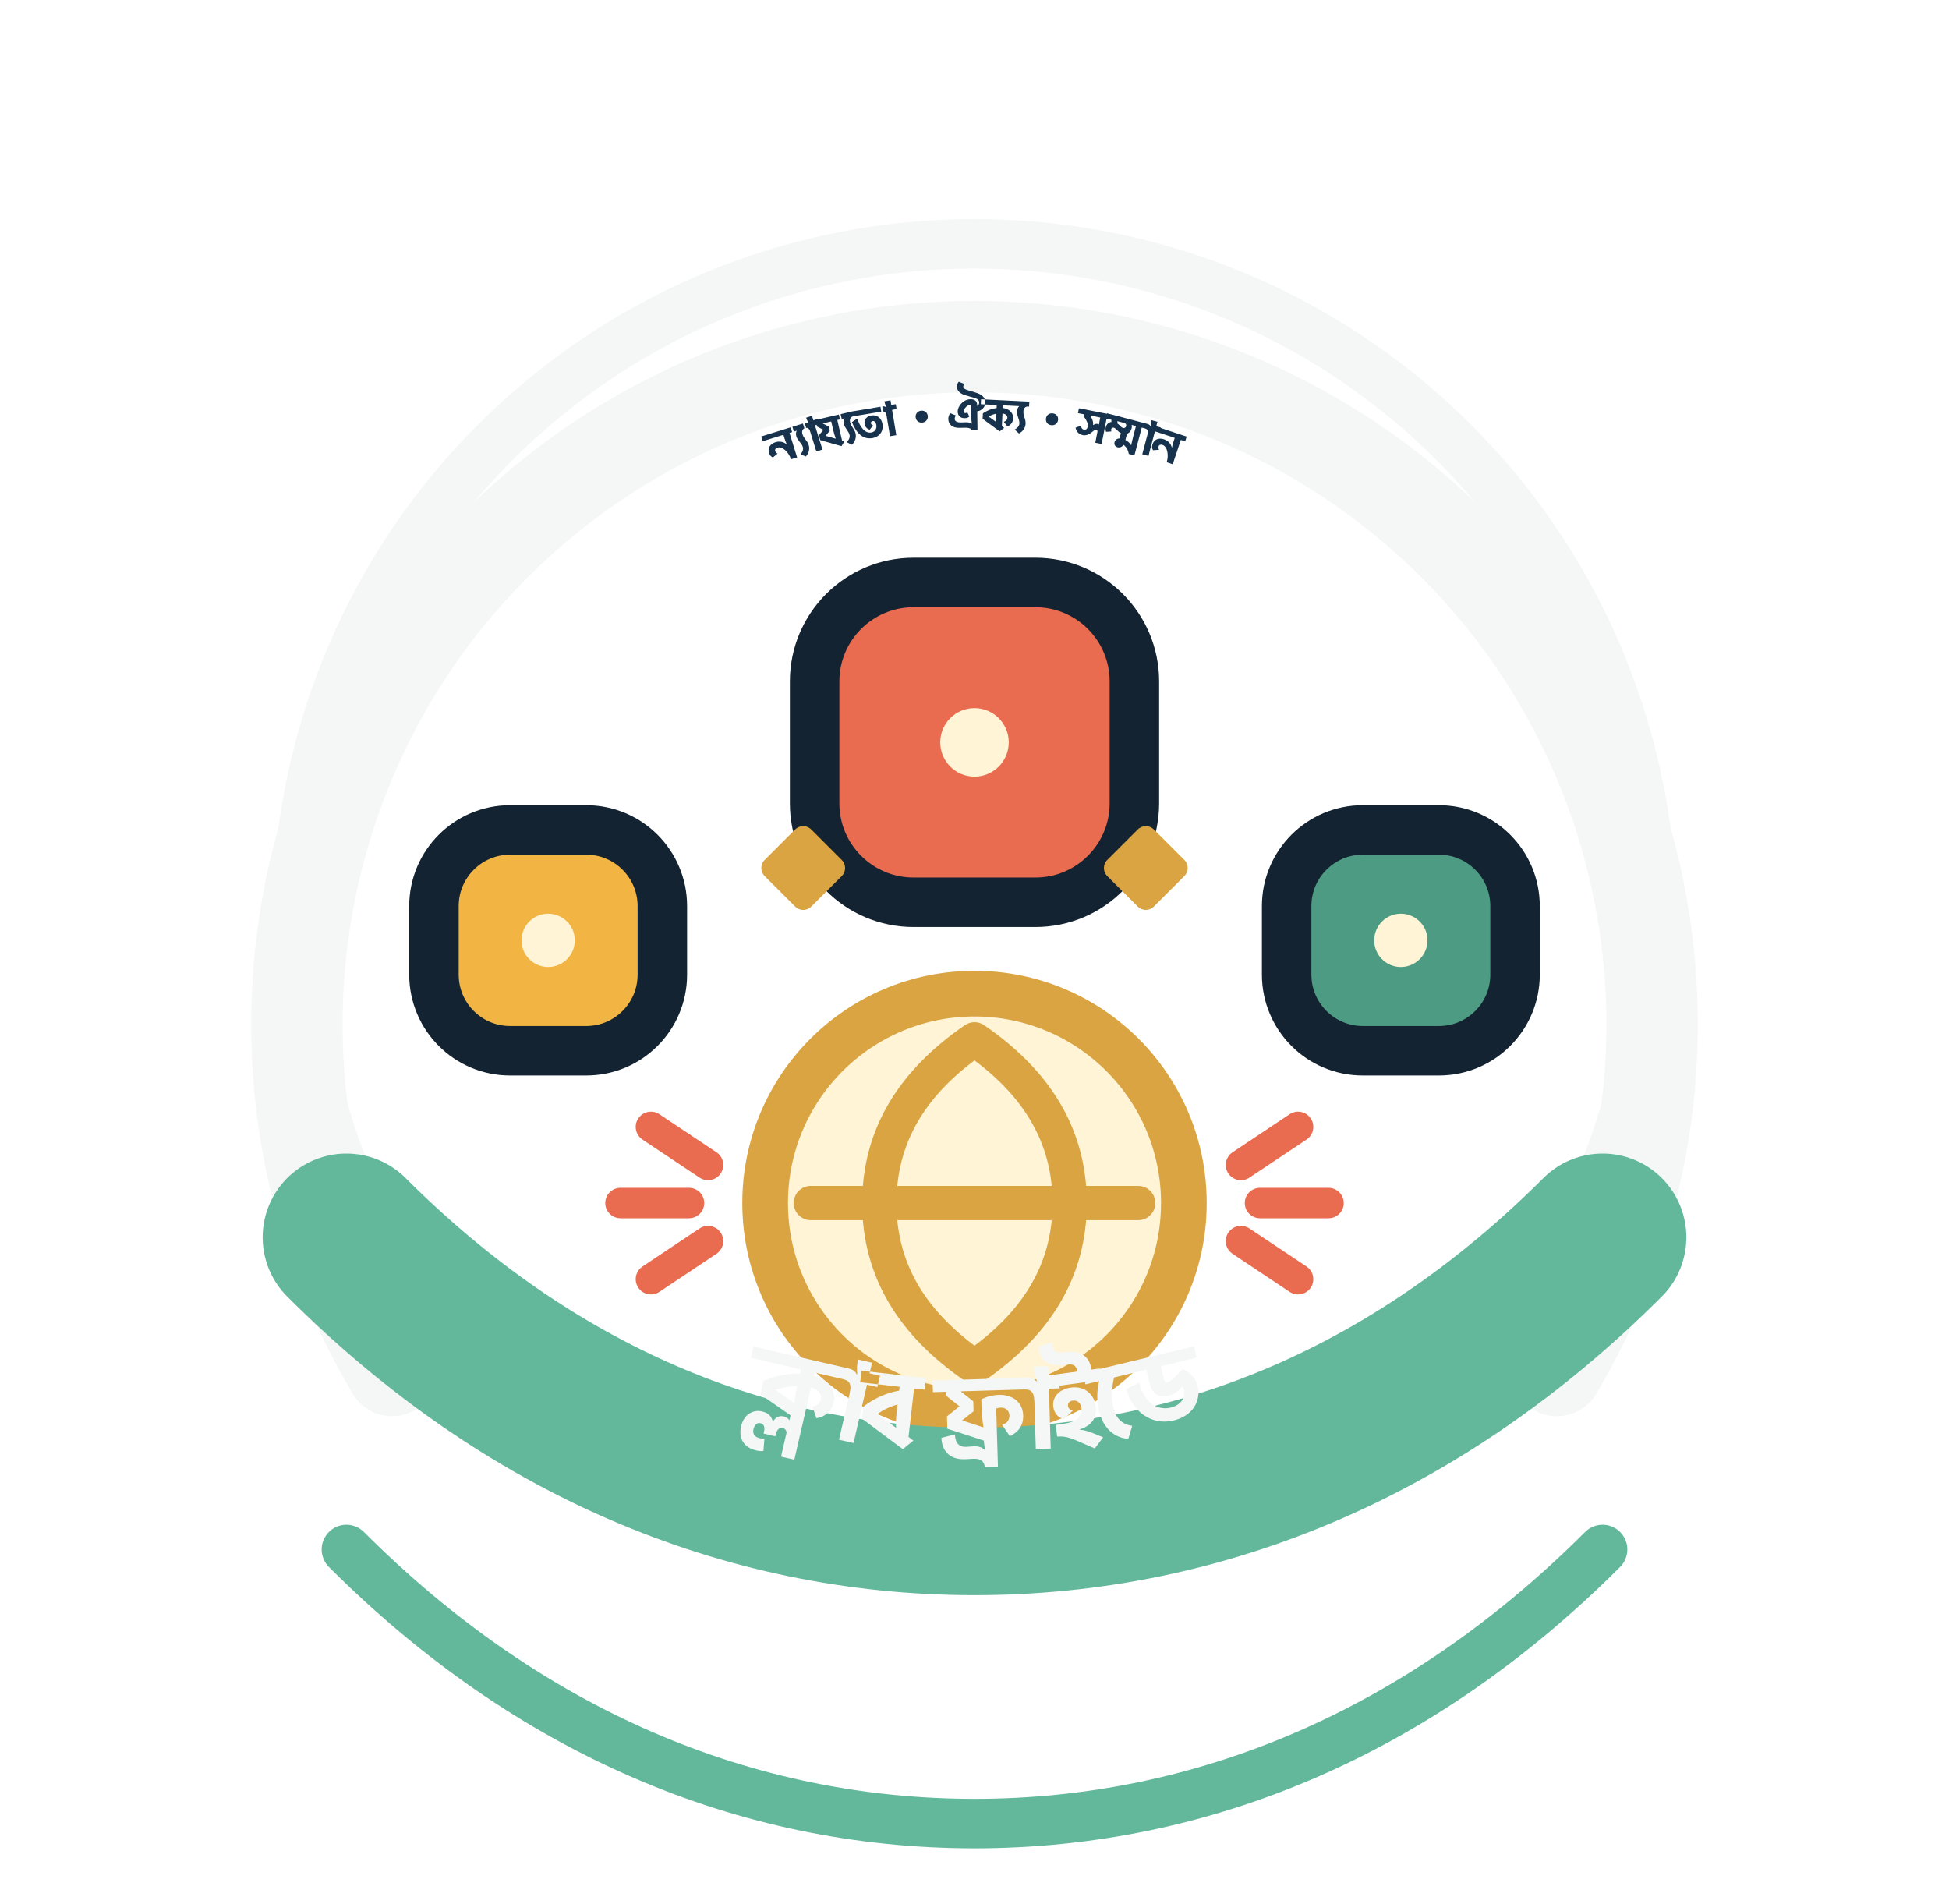
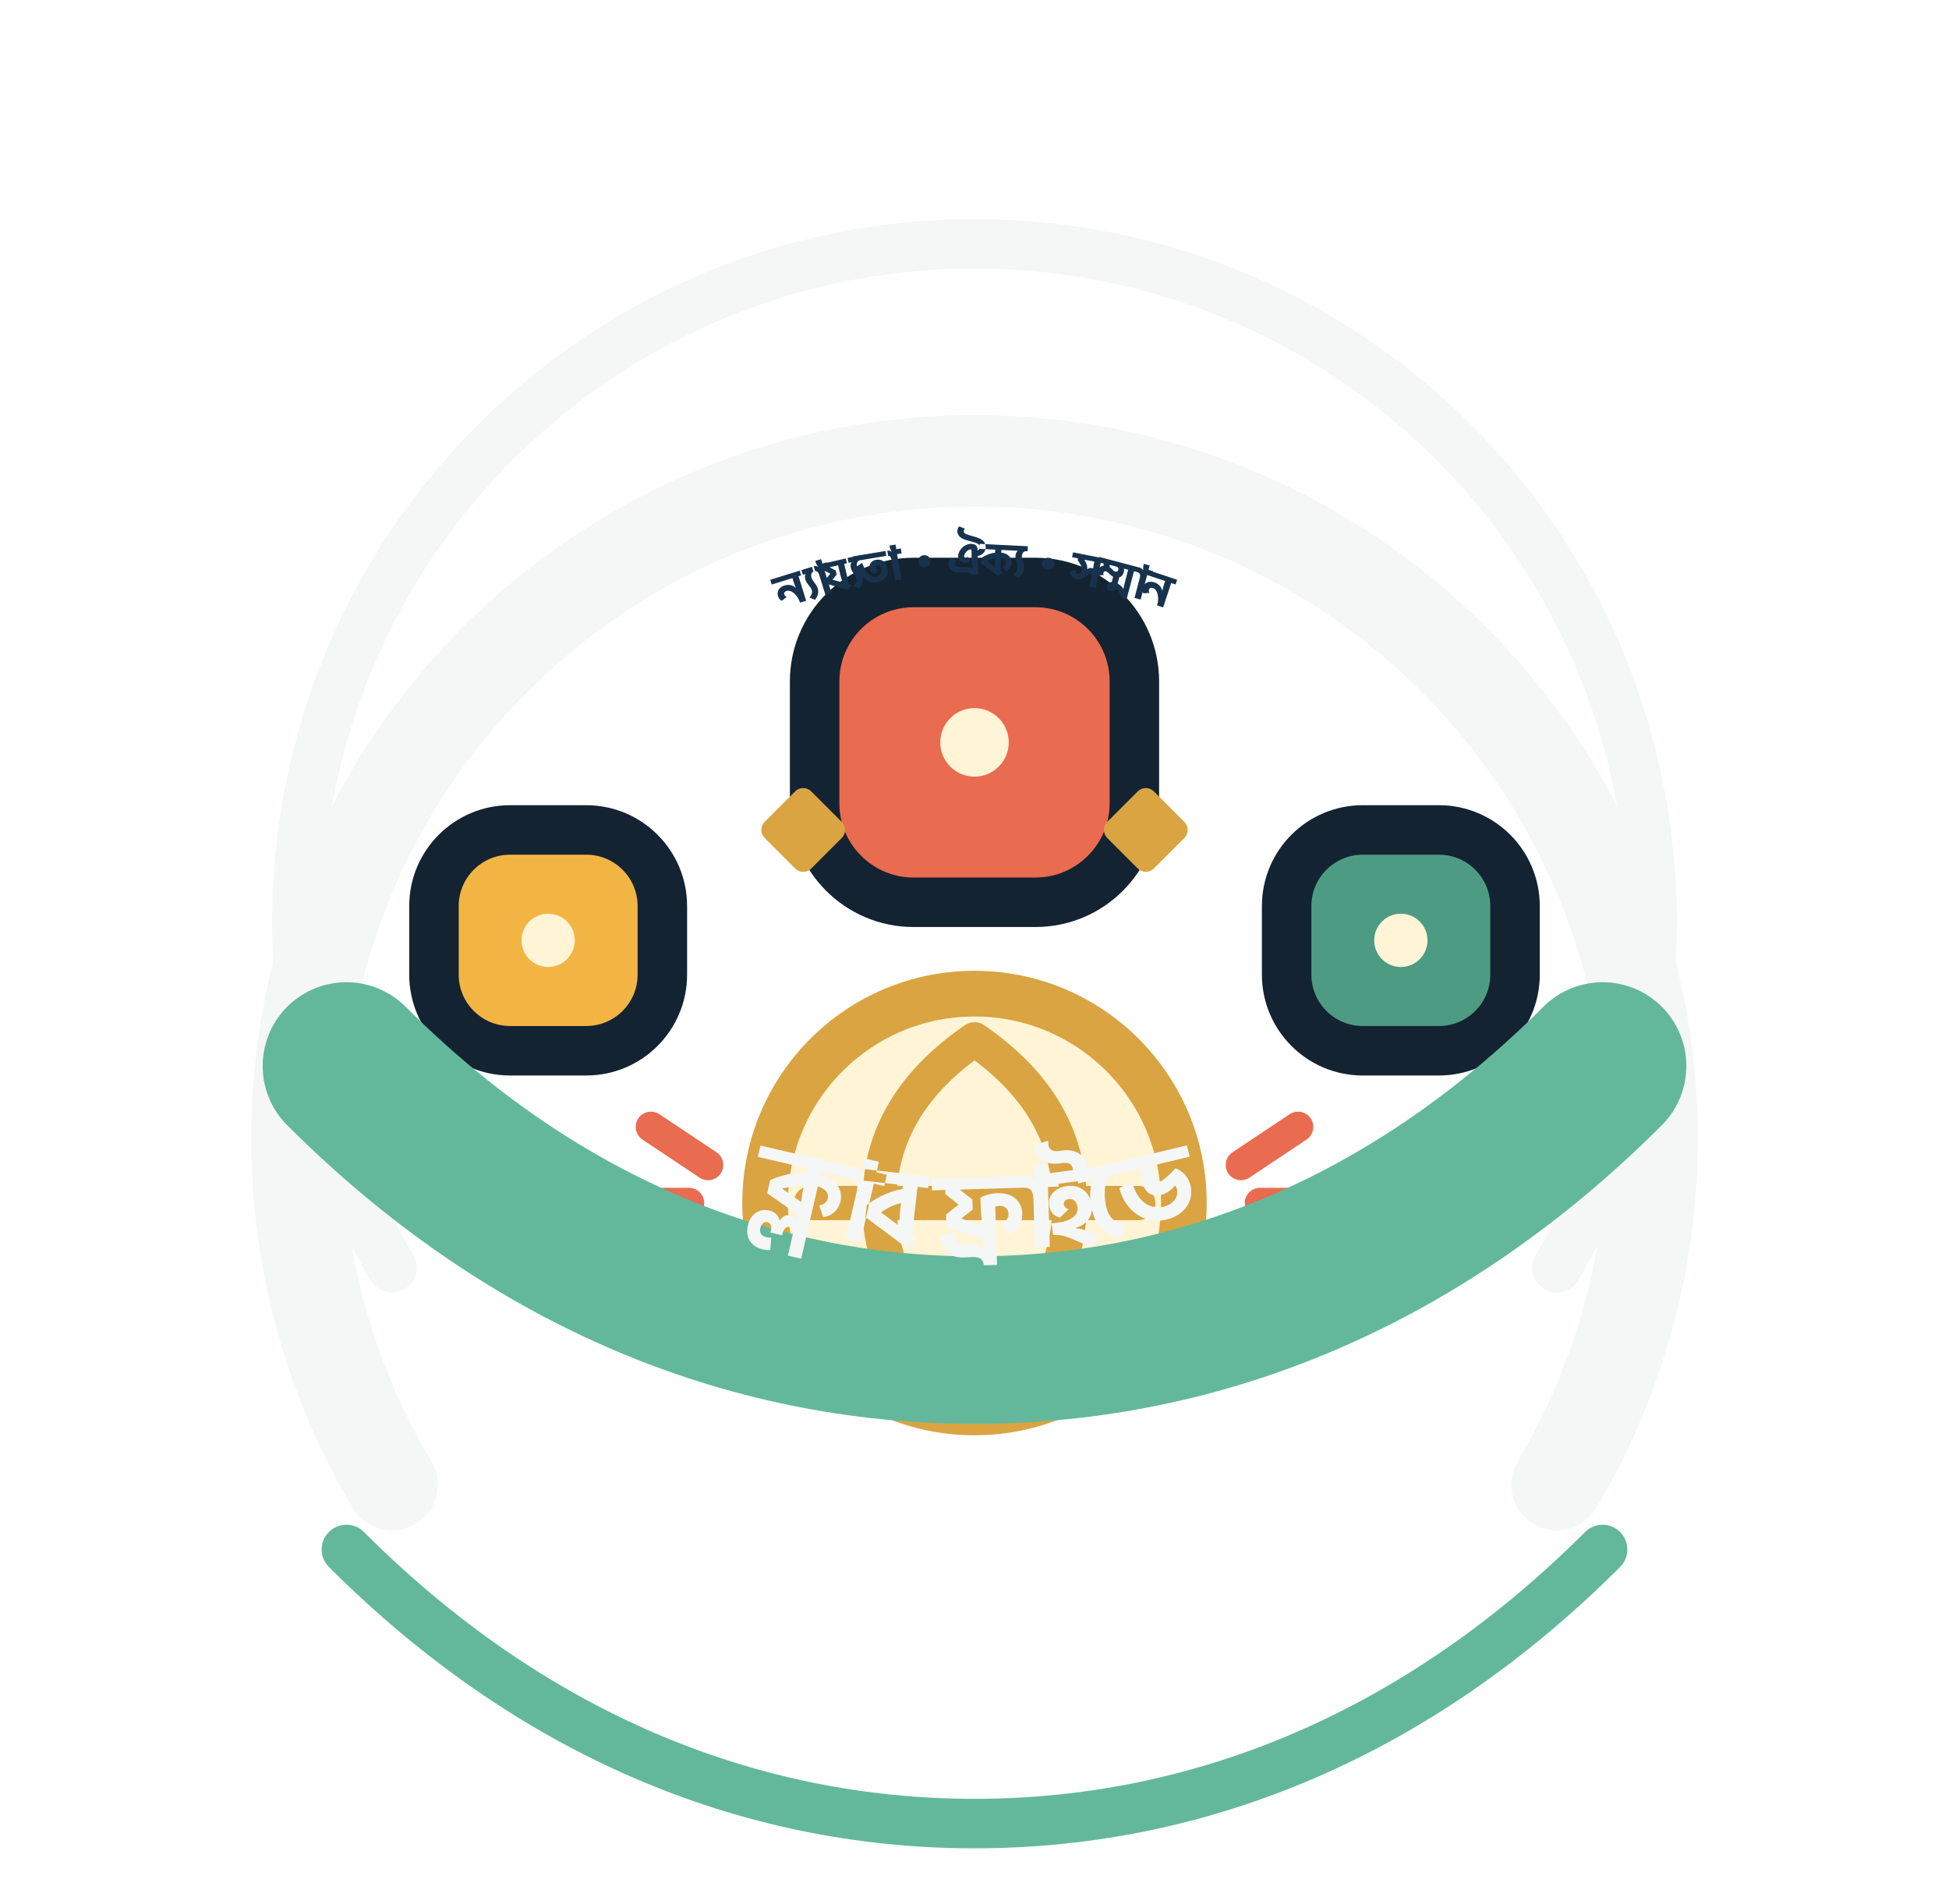
<svg xmlns="http://www.w3.org/2000/svg" viewBox="0 0 512 500" role="img" aria-labelledby="title desc" version="1.1" id="svg15">
  <g stroke="#F4F7F5" stroke-width="13" stroke-linecap="round" stroke-linejoin="round" id="g8">
    <path fill="none" stroke="#F4F7F5" d="M103 333a178 178 0 1 1 306 0" id="path1" />
    <g id="younger-member" aria-label="younger-member">
      <rect x="114" y="218" width="60" height="58" rx="20" fill="#F2B544" stroke="#142331" id="rect1" />
      <circle cx="144" cy="247" r="7" fill="#FFF4D6" stroke="none" id="circle1" />
    </g>
    <g id="adult-member" aria-label="adult-member">
      <rect x="214" y="153" width="84" height="84" rx="26" fill="#E96B50" stroke="#142331" id="rect2" />
      <circle cx="256" cy="195" r="9" fill="#FFF4D6" stroke="none" id="circle2" />
    </g>
    <g id="older-member" aria-label="older-member">
      <rect x="338" y="218" width="60" height="58" rx="20" fill="#4E9B83" stroke="#142331" id="rect3" />
      <circle cx="368" cy="247" r="7" fill="#FFF4D6" stroke="none" id="circle3" />
    </g>
    <circle cx="256" cy="316" r="55" fill="#FFF4D6" stroke="#D9A441" stroke-width="12" id="circle4" />
    <path fill="none" stroke="#D9A441" stroke-width="9" d="M256 273c-16 11-25 25-25 43s9 32 25 43m0-86c16 11 25 25 25 43s-9 32-25 43m-43-43h86" id="path4" />
    <path fill="none" stroke="#E96B50" stroke-width="8" d="M181 316h-18M186 306l-15-10M186 326l-15 10M331 316h18M326 306l15-10M326 326l15 10" id="path5" />
    <path fill="none" stroke="#63B89B" d="M91 407c48 48 105 72 165 72s117-24 165-72" id="path6" />
-     <path fill="#D9A441" stroke="#D9A441" stroke-width="6" d="m211 220 8 8-8 8-8-8z" id="path7" />
-     <path fill="#D9A441" stroke="#D9A441" stroke-width="6" d="m301 220 8 8-8 8-8-8z" id="path8" />
+     <path fill="#D9A441" stroke="#D9A441" stroke-width="6" d="m211 210 8 8-8 8-8-8z" id="path7" />
+     <path fill="#D9A441" stroke="#D9A441" stroke-width="6" d="m301 210 8 8-8 8-8-8z" id="path8" />
  </g>
  <defs id="defs8">
-     <path id="motto-arc" d="M103 360a178 178 0 1 1 306 0" />
-     <path id="name-arc" d="M91 325c48 48 105 72 165 72s117-24 165-72" />
+     <path id="motto-arc" d="M103 390a178 178 0 1 1 306 0" />
+     <path id="name-arc" d="M91 280c48 48 105 72 165 72s117-24 165-72" />
  </defs>
-   <path d="M103 360a178 178 0 1 1 306 0" fill="none" stroke="#F4F7F5" stroke-width="24" stroke-linecap="round" id="path9" />
-   <path d="M91 325c48 48 105 72 165 72s117-24 165-72" fill="none" stroke="#63B89B" stroke-width="44" stroke-linecap="round" id="path10" />
+   <path d="M103 390a178 178 0 1 1 306 0" fill="none" stroke="#F4F7F5" stroke-width="24" stroke-linecap="round" id="path9" />
+   <path d="M91 280c48 48 105 72 165 72s117-24 165-72" fill="none" stroke="#63B89B" stroke-width="44" stroke-linecap="round" id="path10" />
  <g font-family="Kohinoor Bangla, Bangla Sangam MN, sans-serif" text-anchor="middle" id="g15">
    <g id="text14" style="font-weight:700;font-size:12px;letter-spacing:0" aria-label="ন্যায্যতা•ঐক্য•সম্মান">
-       <path style="fill:#17324d" d="m 204.284,119.129 c -0.279,-0.089 -0.529,-0.288 -0.632,-0.621 -0.142,-0.458 0.123,-0.779 0.604,-0.929 1.375,-0.427 3.012,1.365 3.52,3.004 l 0.021,0.069 1.605,-0.498 -1.998,-6.441 1.146,-0.356 -0.388,-1.249 -8.195,2.542 0.388,1.249 5.444,-1.689 0.277,0.894 c 0.188,0.607 0.416,1.178 0.605,1.584 l -0.042,0.026 c -0.824,-0.712 -1.872,-0.889 -2.926,-0.562 -1.352,0.42 -2.103,1.482 -1.68,2.846 0.188,0.607 0.568,0.98 1.004,1.171 z m 4.988,-5.995 -1.18,0.366 -0.388,-1.249 3.679,-1.141 0.388,1.249 -0.332,0.103 c -0.562,0.174 -0.889,0.778 -0.633,1.604 0.348,1.123 1.275,1.64 1.652,2.855 0.306,0.986 0.027,2.153 -0.757,2.986 l -1.411,-0.58 c 0.654,-0.768 0.773,-1.396 0.606,-1.934 -0.345,-1.112 -1.318,-1.576 -1.688,-2.768 -0.206,-0.665 -0.079,-1.144 0.08,-1.444 z m 2.54,-3.314 c 0.167,0.539 0.435,0.996 0.727,1.37 l -0.08,0.025 c -0.191,-0.129 -0.537,-0.273 -1.064,-0.11 l -0.47,0.146 0.388,1.249 0.046,-0.014 c 0.722,-0.224 1.168,-0.124 1.516,1 l 1.582,5.1 1.605,-0.498 -1.998,-6.441 1.146,-0.356 -0.388,-1.249 -1.146,0.356 -0.363,-1.169 -1.536,0.476 z m 4.357,1.39 2.185,-0.509 0.526,2.256 c 0.15,0.643 0.453,1.681 0.671,2.246 l -0.047,0.011 -2.625,-0.744 1.107,-1.33 -0.256,-1.099 -1.551,-0.785 z m 4.893,5.981 0.769,-1.3 -0.623,-0.188 -1.253,-5.376 1.169,-0.272 -0.297,-1.274 -7.409,1.727 0.297,1.274 0.818,-0.191 0.106,0.456 1.678,0.854 -1.155,1.39 0.302,1.297 z m 0.798,-7.308 -1.204,0.281 -0.297,-1.274 3.751,-0.874 0.297,1.274 -0.339,0.079 c -0.573,0.133 -0.943,0.713 -0.747,1.554 0.267,1.145 1.154,1.727 1.443,2.966 0.234,1.005 -0.128,2.149 -0.97,2.924 l -1.366,-0.68 c 0.707,-0.719 0.871,-1.337 0.743,-1.886 -0.264,-1.134 -1.202,-1.667 -1.485,-2.882 -0.158,-0.678 0.004,-1.147 0.183,-1.435 z m 6.635,2.977 c -0.681,-0.142 -1.239,-0.718 -1.373,-1.523 -0.181,-1.089 0.555,-2.002 1.738,-2.2 1.61,-0.268 2.716,0.752 2.965,2.243 0.315,1.894 -0.776,3.377 -2.693,3.697 -2.509,0.418 -4.239,-1.423 -5.336,-4.208 l 1.393,-0.913 c 0.793,2.277 2.04,3.918 3.685,3.644 1.053,-0.175 1.492,-1.051 1.336,-1.986 -0.11,-0.663 -0.464,-1.103 -0.972,-1.018 -0.296,0.049 -0.511,0.292 -0.46,0.6 0.043,0.26 0.262,0.479 0.574,0.525 z m 3.277,-6.105 0.215,1.29 -9.008,1.5 -0.215,-1.29 z m 0.6,-1.219 c 0.093,0.556 0.296,1.046 0.534,1.456 l -0.083,0.014 c -0.172,-0.154 -0.495,-0.343 -1.04,-0.253 l -0.485,0.081 0.215,1.29 0.047,-0.008 c 0.746,-0.124 1.174,0.036 1.367,1.196 l 0.877,5.267 1.657,-0.276 -1.108,-6.652 1.184,-0.197 -0.215,-1.29 -1.184,0.197 -0.201,-1.207 -1.586,0.264 z" id="path15" />
-       <path style="fill:#17324d" d="m 240.536,109.573 c 0.076,0.873 0.734,1.514 1.738,1.427 0.921,-0.08 1.53,-0.832 1.454,-1.704 -0.076,-0.873 -0.734,-1.514 -1.738,-1.427 -0.921,0.08 -1.53,0.832 -1.454,1.704 z" id="path16" />
-       <path style="fill:#17324d" d="m 255.232,113.029 1.56,-0.022 -0.069,-4.968 c 1.341,-0.199 2.131,-1.254 2.116,-2.346 -0.017,-1.236 -0.797,-2.077 -2.581,-2.604 l -1.892,-0.562 c -0.747,-0.218 -1.303,-0.462 -1.31,-0.978 -0.004,-0.264 0.078,-0.457 0.314,-0.688 l -1.508,-0.591 c -0.283,0.328 -0.494,0.751 -0.486,1.291 0.017,1.224 1.095,1.929 2.228,2.261 l 2.35,0.687 c 0.843,0.24 1.268,0.582 1.277,1.206 0.007,0.468 -0.217,0.759 -0.527,0.907 l -0.003,-0.216 c -0.013,-0.96 -0.514,-1.565 -1.75,-1.548 -1.944,0.027 -3.382,1.871 -3.363,3.239 0.015,1.056 0.661,1.767 1.849,1.75 0.444,-0.006 0.91,-0.145 1.206,-0.413 l -0.544,-1.169 c -0.083,0.097 -0.273,0.232 -0.513,0.235 -0.264,0.004 -0.41,-0.114 -0.414,-0.462 -0.01,-0.684 0.984,-1.718 1.68,-1.728 0.144,-0.002 0.253,0.069 0.256,0.308 l 0.028,2.04 c 0.026,1.86 0.116,2.291 0.193,2.626 l -0.048,6.7e-4 c -0.436,-0.318 -1.013,-0.37 -1.637,-0.361 -0.372,0.005 -0.768,0.035 -1.152,0.04 -1.284,0.018 -1.686,-0.421 -1.693,-0.949 -0.005,-0.384 0.159,-0.674 0.36,-0.869 l -1.533,-0.615 c -0.141,0.182 -0.518,0.751 -0.507,1.519 0.021,1.476 1.101,2.361 2.913,2.336 0.36,-0.005 1.056,-0.027 1.464,-0.032 1.368,-0.019 1.649,0.349 1.738,0.672 z m 8.46,-2.233 c 0.512,-0.143 0.915,-0.52 0.94,-1.035 0.028,-0.563 -0.417,-1.054 -1.277,-1.144 l -0.164,3.332 0.615,0.451 -1.198,0.914 -4.475,-3.308 0.071,-1.438 c 0.982,-0.661 2.187,-1.226 3.6,-1.385 l 0.04,-0.803 -4.183,-0.206 0.064,-1.306 9.313,0.458 -0.064,1.306 -3.512,-0.173 -0.035,0.707 c 1.912,0.214 2.798,1.483 2.737,2.73 -0.048,0.971 -0.615,1.748 -1.498,2.125 z m -3.957,-1.372 1.937,1.405 0.048,0.002 c -0.042,-0.603 -0.024,-1.467 0.007,-2.102 l 0.004,-0.072 c -0.776,0.142 -1.426,0.422 -1.996,0.767 z m 7.993,-2.754 -1.235,-0.061 0.064,-1.306 3.847,0.189 -0.064,1.306 -0.348,-0.017 c -0.587,-0.029 -1.102,0.426 -1.145,1.289 -0.058,1.175 0.636,1.978 0.573,3.248 -0.051,1.031 -0.713,2.031 -1.735,2.546 l -1.127,-1.029 c 0.878,-0.497 1.205,-1.046 1.233,-1.609 0.057,-1.163 -0.698,-1.933 -0.636,-3.179 0.034,-0.695 0.319,-1.102 0.57,-1.33 z" id="path17" />
-       <path style="fill:#17324d" d="m 274.775,109.929 c -0.111,0.869 0.395,1.636 1.395,1.764 0.916,0.117 1.672,-0.487 1.783,-1.356 0.111,-0.869 -0.395,-1.636 -1.395,-1.764 -0.916,-0.117 -1.672,0.487 -1.783,1.356 z" id="path18" />
-       <path style="fill:#17324d" d="m 284.487,114.3 c 0.671,0.133 1.424,-0.086 2.084,-0.579 0.573,-0.425 0.972,-0.897 1.408,-0.811 0.247,0.049 0.368,0.244 0.317,0.503 l -0.567,2.873 1.66,0.328 1.306,-6.616 1.165,0.23 0.253,-1.283 -8.676,-1.713 -0.253,1.283 1.566,0.309 -0.091,0.459 0.357,0.547 c 0.461,0.703 0.877,1.445 0.705,2.316 -0.095,0.483 -0.443,0.818 -0.961,0.715 -0.565,-0.112 -0.719,-0.57 -0.824,-1.031 l -1.385,0.509 c 0.134,0.809 0.677,1.712 1.937,1.96 z m 4.22,-2.787 c -0.13,-0.087 -0.243,-0.134 -0.443,-0.173 -0.412,-0.081 -0.826,0.155 -1.117,0.33 0.021,-0.167 0.032,-0.348 0.02,-0.534 -0.027,-0.421 -0.167,-0.889 -0.47,-1.463 l -0.251,-0.465 0.009,-0.047 2.578,0.509 -0.156,0.789 c -0.035,0.177 -0.142,0.779 -0.172,1.055 z m 6.29,0.886 c -0.545,-0.144 -0.808,-0.747 -1.455,-1.166 0.017,-0.206 0.02,-0.404 -7.7e-4,-0.608 l 1.798,0.475 c 0.441,0.116 0.599,0.456 0.501,0.827 -0.098,0.371 -0.392,0.592 -0.844,0.472 z m 2.167,4.581 c -0.281,-0.533 -0.836,-1.065 -1.524,-1.42 l 0.435,-1.648 c 0.69,-0.215 1.044,-0.804 1.182,-1.326 0.116,-0.441 0.088,-0.759 0.021,-0.975 l 1.137,0.3 -0.778,2.947 c -0.404,1.532 -0.473,2.122 -0.473,2.122 z m 3.943,-4.358 0.334,-1.265 -10.616,-2.802 -0.334,1.265 1.416,0.374 c 0.062,0.19 0.076,0.417 0.053,0.647 -0.778,0.08 -1.286,0.641 -1.482,1.384 -0.129,0.487 -0.035,0.934 0.118,1.198 l 1.381,-0.107 c -0.079,-0.17 -0.129,-0.357 -0.068,-0.589 0.077,-0.29 0.323,-0.473 0.706,-0.372 0.615,0.162 0.945,0.982 1.842,1.392 l -0.356,1.395 c -0.667,0.035 -1.164,0.413 -1.32,1.004 -0.184,0.696 0.243,1.194 0.835,1.35 0.499,0.132 1.089,-0.035 1.525,-0.652 0.796,0.558 1.256,1.448 1.38,2.387 l 1.485,0.392 1.929,-7.31 z m 1.37,-2.133 c -0.144,0.545 -0.16,1.075 -0.11,1.547 l -0.081,-0.021 c -0.093,-0.211 -0.311,-0.516 -0.844,-0.657 l -0.476,-0.126 -0.334,1.265 0.046,0.012 c 0.731,0.193 1.056,0.514 0.756,1.651 l -1.363,5.163 1.624,0.429 1.721,-6.521 1.16,0.306 0.334,-1.265 -1.16,-0.306 0.312,-1.183 -1.555,-0.41 z m 2.032,7.647 c -0.175,-0.235 -0.263,-0.542 -0.153,-0.873 0.151,-0.456 0.553,-0.562 1.032,-0.404 1.367,0.454 1.655,2.863 1.114,4.491 l -0.023,0.068 1.594,0.529 2.124,-6.401 1.139,0.378 0.412,-1.241 -8.143,-2.702 -0.412,1.241 5.41,1.795 -0.295,0.888 c -0.2,0.604 -0.348,1.2 -0.43,1.64 l -0.049,-0.004 c -0.256,-1.058 -1.004,-1.813 -2.052,-2.16 -1.344,-0.446 -2.573,-0.019 -3.023,1.336 -0.2,0.604 -0.109,1.127 0.135,1.537 z" id="path19" />
+       <path style="fill:#17324d" d="m 206.654,156.77 c -0.279,-0.089 -0.529,-0.288 -0.632,-0.621 -0.142,-0.458 0.123,-0.779 0.604,-0.929 1.375,-0.427 3.012,1.365 3.52,3.004 l 0.021,0.069 1.605,-0.498 -1.998,-6.441 1.146,-0.356 -0.388,-1.249 -8.195,2.542 0.388,1.249 5.444,-1.689 0.277,0.894 c 0.188,0.607 0.416,1.178 0.605,1.584 l -0.042,0.026 c -0.824,-0.712 -1.872,-0.889 -2.926,-0.562 -1.352,0.42 -2.103,1.482 -1.68,2.846 0.188,0.607 0.568,0.98 1.004,1.171 z m 4.988,-5.995 -1.18,0.366 -0.388,-1.249 3.679,-1.141 0.388,1.249 -0.332,0.103 c -0.562,0.174 -0.889,0.778 -0.633,1.604 0.348,1.123 1.275,1.64 1.652,2.855 0.306,0.986 0.027,2.153 -0.757,2.986 l -1.411,-0.58 c 0.654,-0.768 0.773,-1.396 0.606,-1.934 -0.345,-1.112 -1.318,-1.576 -1.688,-2.768 -0.206,-0.665 -0.079,-1.144 0.08,-1.444 z m 2.54,-3.314 c 0.167,0.539 0.435,0.996 0.727,1.37 l -0.08,0.025 c -0.191,-0.129 -0.537,-0.273 -1.064,-0.11 l -0.47,0.146 0.388,1.249 0.046,-0.014 c 0.722,-0.224 1.168,-0.124 1.516,1 l 1.582,5.1 1.605,-0.498 -1.998,-6.441 1.146,-0.356 -0.388,-1.249 -1.146,0.356 -0.363,-1.169 -1.536,0.476 z m 3.802,1.541 2.185,-0.509 0.526,2.256 c 0.15,0.643 0.453,1.681 0.671,2.246 l -0.047,0.011 -2.625,-0.744 1.107,-1.33 -0.256,-1.099 -1.551,-0.785 z m 4.893,5.981 0.769,-1.3 -0.623,-0.188 -1.253,-5.376 1.169,-0.272 -0.297,-1.274 -7.409,1.727 0.297,1.274 0.818,-0.191 0.106,0.456 1.678,0.854 -1.155,1.39 0.302,1.297 z m 0.798,-7.308 -1.204,0.281 -0.297,-1.274 3.751,-0.874 0.297,1.274 -0.339,0.079 c -0.573,0.133 -0.943,0.713 -0.747,1.554 0.267,1.145 1.154,1.727 1.443,2.966 0.234,1.005 -0.128,2.149 -0.97,2.924 l -1.366,-0.68 c 0.707,-0.719 0.871,-1.337 0.743,-1.886 -0.264,-1.134 -1.202,-1.667 -1.485,-2.882 -0.158,-0.678 0.004,-1.147 0.183,-1.435 z m 6.134,3.078 c -0.681,-0.142 -1.239,-0.718 -1.373,-1.523 -0.181,-1.089 0.555,-2.002 1.738,-2.2 1.61,-0.268 2.716,0.752 2.965,2.243 0.315,1.894 -0.776,3.377 -2.693,3.697 -2.509,0.418 -4.239,-1.423 -5.336,-4.208 l 1.393,-0.913 c 0.793,2.277 2.04,3.918 3.685,3.644 1.053,-0.175 1.492,-1.051 1.336,-1.986 -0.11,-0.663 -0.464,-1.103 -0.972,-1.018 -0.296,0.049 -0.511,0.292 -0.46,0.6 0.043,0.26 0.262,0.479 0.574,0.525 z m 3.277,-6.105 0.215,1.29 -9.008,1.5 -0.215,-1.29 z m 0.6,-1.219 c 0.093,0.556 0.296,1.046 0.534,1.456 l -0.083,0.014 c -0.172,-0.154 -0.495,-0.343 -1.04,-0.253 l -0.485,0.081 0.215,1.29 0.047,-0.008 c 0.746,-0.124 1.174,0.036 1.367,1.196 l 0.877,5.267 1.657,-0.276 -1.108,-6.652 1.184,-0.197 -0.215,-1.29 -1.184,0.197 -0.201,-1.207 -1.586,0.264 z" id="path15" />
+       <path style="fill:#17324d" d="m 241.228,147.543 c 0.076,0.873 0.734,1.514 1.738,1.427 0.921,-0.08 1.53,-0.832 1.454,-1.704 -0.076,-0.873 -0.734,-1.514 -1.738,-1.427 -0.921,0.08 -1.53,0.832 -1.454,1.704 z" id="path16" />
+       <path style="fill:#17324d" d="m 255.344,151.028 1.56,-0.022 -0.069,-4.968 c 1.341,-0.199 2.131,-1.254 2.116,-2.346 -0.017,-1.236 -0.797,-2.077 -2.581,-2.604 l -1.892,-0.562 c -0.747,-0.218 -1.303,-0.462 -1.31,-0.978 -0.004,-0.264 0.078,-0.457 0.314,-0.688 l -1.508,-0.591 c -0.283,0.328 -0.494,0.751 -0.486,1.291 0.017,1.224 1.095,1.929 2.228,2.261 l 2.35,0.687 c 0.843,0.24 1.268,0.582 1.277,1.206 0.007,0.468 -0.217,0.759 -0.527,0.907 l -0.003,-0.216 c -0.013,-0.96 -0.514,-1.565 -1.75,-1.548 -1.944,0.027 -3.382,1.871 -3.363,3.239 0.015,1.056 0.661,1.767 1.849,1.75 0.444,-0.006 0.91,-0.145 1.206,-0.413 l -0.544,-1.169 c -0.083,0.097 -0.273,0.232 -0.513,0.235 -0.264,0.004 -0.41,-0.114 -0.414,-0.462 -0.01,-0.684 0.984,-1.718 1.68,-1.728 0.144,-0.002 0.253,0.069 0.256,0.308 l 0.028,2.04 c 0.026,1.86 0.116,2.291 0.193,2.626 l -0.048,6.7e-4 c -0.436,-0.318 -1.013,-0.37 -1.637,-0.361 -0.372,0.005 -0.768,0.035 -1.152,0.04 -1.284,0.018 -1.686,-0.421 -1.693,-0.949 -0.005,-0.384 0.159,-0.674 0.36,-0.869 l -1.533,-0.615 c -0.141,0.182 -0.518,0.751 -0.507,1.519 0.021,1.476 1.101,2.361 2.913,2.336 0.36,-0.005 1.056,-0.027 1.464,-0.032 1.368,-0.019 1.649,0.349 1.738,0.672 z m 7.956,-2.242 c 0.512,-0.143 0.915,-0.52 0.94,-1.035 0.028,-0.563 -0.417,-1.054 -1.277,-1.144 l -0.164,3.332 0.615,0.451 -1.198,0.914 -4.475,-3.308 0.071,-1.438 c 0.982,-0.661 2.187,-1.226 3.6,-1.385 l 0.04,-0.803 -4.183,-0.206 0.064,-1.306 9.313,0.458 -0.064,1.306 -3.512,-0.173 -0.035,0.707 c 1.912,0.214 2.798,1.483 2.737,2.73 -0.048,0.971 -0.615,1.748 -1.498,2.125 z m -3.957,-1.372 1.937,1.405 0.048,0.002 c -0.042,-0.603 -0.024,-1.467 0.007,-2.102 l 0.004,-0.072 c -0.776,0.142 -1.426,0.422 -1.996,0.767 z m 7.993,-2.754 -1.235,-0.061 0.064,-1.306 3.847,0.189 -0.064,1.306 -0.348,-0.017 c -0.587,-0.029 -1.102,0.426 -1.145,1.289 -0.058,1.175 0.636,1.978 0.573,3.248 -0.051,1.031 -0.713,2.031 -1.735,2.546 l -1.127,-1.029 c 0.878,-0.497 1.205,-1.046 1.233,-1.609 0.057,-1.163 -0.698,-1.933 -0.636,-3.179 0.034,-0.695 0.319,-1.102 0.57,-1.33 z" id="path17" />
+       <path style="fill:#17324d" d="m 273.758,147.864 c -0.111,0.869 0.395,1.636 1.395,1.764 0.916,0.117 1.672,-0.487 1.783,-1.356 0.111,-0.869 -0.395,-1.636 -1.395,-1.764 -0.916,-0.117 -1.672,0.487 -1.783,1.356 z" id="path18" />
+       <path style="fill:#17324d" d="m 282.938,152.149 c 0.671,0.133 1.424,-0.086 2.084,-0.579 0.573,-0.425 0.972,-0.897 1.408,-0.811 0.247,0.049 0.368,0.244 0.317,0.503 l -0.567,2.873 1.66,0.328 1.306,-6.616 1.165,0.23 0.253,-1.283 -8.676,-1.713 -0.253,1.283 1.566,0.309 -0.091,0.459 0.357,0.547 c 0.461,0.703 0.877,1.445 0.705,2.316 -0.095,0.483 -0.443,0.818 -0.961,0.715 -0.565,-0.112 -0.719,-0.57 -0.824,-1.031 l -1.385,0.509 c 0.134,0.809 0.677,1.712 1.937,1.96 z m 4.22,-2.787 c -0.13,-0.087 -0.243,-0.134 -0.443,-0.173 -0.412,-0.081 -0.826,0.155 -1.117,0.33 0.021,-0.167 0.032,-0.348 0.02,-0.534 -0.027,-0.421 -0.167,-0.889 -0.47,-1.463 l -0.251,-0.465 0.009,-0.047 2.578,0.509 -0.156,0.789 c -0.035,0.177 -0.142,0.779 -0.172,1.055 z m 5.798,0.772 c -0.545,-0.144 -0.808,-0.747 -1.455,-1.166 0.017,-0.206 0.02,-0.404 -7.7e-4,-0.608 l 1.798,0.475 c 0.441,0.116 0.599,0.456 0.501,0.827 -0.098,0.371 -0.392,0.592 -0.844,0.472 z m 2.167,4.581 c -0.281,-0.533 -0.836,-1.065 -1.524,-1.42 l 0.435,-1.648 c 0.69,-0.215 1.044,-0.804 1.182,-1.326 0.116,-0.441 0.088,-0.759 0.021,-0.975 l 1.137,0.3 -0.778,2.947 c -0.404,1.532 -0.473,2.122 -0.473,2.122 z m 3.943,-4.358 0.334,-1.265 -10.616,-2.802 -0.334,1.265 1.416,0.374 c 0.062,0.19 0.076,0.417 0.053,0.647 -0.778,0.08 -1.286,0.641 -1.482,1.384 -0.129,0.487 -0.035,0.934 0.118,1.198 l 1.381,-0.107 c -0.079,-0.17 -0.129,-0.357 -0.068,-0.589 0.077,-0.29 0.323,-0.473 0.706,-0.372 0.615,0.162 0.945,0.982 1.842,1.392 l -0.356,1.395 c -0.667,0.035 -1.164,0.413 -1.32,1.004 -0.184,0.696 0.243,1.194 0.835,1.35 0.499,0.132 1.089,-0.035 1.525,-0.652 0.796,0.558 1.256,1.448 1.38,2.387 l 1.485,0.392 1.929,-7.31 z m 1.37,-2.133 c -0.144,0.545 -0.16,1.075 -0.11,1.547 l -0.081,-0.021 c -0.093,-0.211 -0.311,-0.516 -0.844,-0.657 l -0.476,-0.126 -0.334,1.265 0.046,0.012 c 0.731,0.193 1.056,0.514 0.756,1.652 l -1.363,5.163 1.624,0.429 1.721,-6.521 1.16,0.306 0.334,-1.265 -1.16,-0.306 0.312,-1.183 -1.555,-0.41 z m 1.554,7.505 c -0.175,-0.235 -0.263,-0.542 -0.153,-0.873 0.151,-0.456 0.553,-0.562 1.032,-0.404 1.367,0.454 1.655,2.863 1.114,4.491 l -0.023,0.068 1.594,0.529 2.124,-6.401 1.139,0.378 0.412,-1.241 -8.143,-2.702 -0.412,1.241 5.41,1.795 -0.295,0.888 c -0.2,0.604 -0.348,1.2 -0.43,1.64 l -0.049,-0.004 c -0.256,-1.058 -1.004,-1.813 -2.052,-2.16 -1.344,-0.446 -2.573,-0.019 -3.023,1.336 -0.2,0.604 -0.109,1.127 0.135,1.537 z" id="path19" />
    </g>
-     <path d="m 222.301,362.446 0.686,-2.974 -25.019,-5.773 -0.686,2.974 13.15,3.034 -0.252,1.091 c -3.683,-0.103 -7.455,0.924 -9.65,1.969 l -0.799,3.465 7.946,5.54 -0.283,1.228 -0.082,-0.019 c -0.222,-0.281 -0.577,-0.737 -1.478,-0.944 -1.2,-0.277 -2.153,0.365 -2.735,1.266 l -0.109,-0.025 c -0.241,-0.947 -0.894,-2.103 -2.804,-2.544 -2.374,-0.548 -4.787,0.821 -5.498,3.904 -0.711,3.083 0.638,5.578 3.967,6.346 0.655,0.151 1.356,0.227 1.897,0.122 l 0.26,-3.245 c -0.38,0.027 -0.863,0.002 -1.272,-0.092 -0.982,-0.227 -1.946,-0.909 -1.606,-2.382 0.277,-1.2 1.007,-1.75 1.826,-1.561 0.819,0.189 1.259,0.894 0.957,2.204 l -0.12,0.518 3.083,0.711 0.12,-0.518 c 0.271,-1.173 0.917,-1.857 1.817,-1.65 0.655,0.151 0.936,0.676 1.033,1.129 l -1.473,6.384 3.492,0.806 4.375,-18.962 c 1.994,0.575 2.932,1.74 2.623,3.077 -0.264,1.146 -1.156,1.773 -2.269,1.862 l 1.062,3.119 c 2.344,-0.321 4.027,-1.887 4.562,-4.206 0.535,-2.319 -0.51,-5.635 -5.262,-6.961 l 0.189,-0.818 z m -13.631,6.022 -0.136,-0.032 -4.871,-3.423 c 1.899,-0.51 3.889,-0.913 5.769,-0.968 l -0.057,0.246 c -0.302,1.31 -0.571,2.972 -0.705,4.176 z m 16.697,-11.09 c -0.296,1.282 -0.294,2.518 -0.145,3.616 l -0.191,-0.044 c -0.233,-0.485 -0.762,-1.182 -2.017,-1.471 l -1.119,-0.258 -0.686,2.974 0.109,0.025 c 1.719,0.397 2.5,1.123 1.883,3.796 l -2.801,12.141 3.82,0.881 3.538,-15.333 2.728,0.63 0.686,-2.974 -2.728,-0.63 0.642,-2.783 -3.656,-0.844 z m 10.951,6.878 -10.348,-1.186 0.348,-3.032 16.941,1.942 -0.348,3.032 -2.782,-0.319 -1.46,12.741 1.271,0.963 -2.766,2.248 -10.748,-8.024 0.354,-3.088 c 1.374,-1.167 5.09,-3.588 9.421,-4.247 z m -0.536,4.673 c -2.38,0.601 -4.527,1.877 -5.219,2.502 l 4.753,3.532 0.111,0.013 c -0.143,-0.721 -0.031,-2.681 0.164,-4.378 z m 22.935,16.425 3.442,-0.103 -0.458,-15.281 c 0.332,-0.122 0.722,-0.218 1.086,-0.229 1.315,-0.04 2.345,0.658 2.388,2.113 0.044,1.455 -1.084,2.161 -1.917,2.411 l 2.022,2.965 c 1.603,-0.72 3.602,-2.265 3.507,-5.428 -0.109,-3.638 -2.939,-5.514 -6.409,-5.41 -1.763,0.053 -3.54,0.582 -4.586,1.202 l 0.055,1.847 c 0.046,1.539 0.262,4.054 0.5,5.447 l -0.112,0.003 -5.488,-1.796 3.01,-2.387 -0.079,-2.631 -3.185,-2.51 -0.003,-0.112 17.464,-0.524 -0.091,-3.051 -24.881,0.746 0.091,3.051 3.498,-0.105 0.033,1.092 3.443,2.726 -3.282,2.648 0.097,3.247 9.589,3.102 c 0.052,0.811 0.195,1.843 0.44,2.536 l -0.112,0.003 c -0.922,-0.869 -1.881,-1.064 -2.86,-1.035 -0.924,0.028 -1.089,0.117 -2.153,0.149 -2.379,0.071 -2.854,-1.763 -2.899,-3.275 l -3.558,0.919 c 0.088,2.939 1.741,5.746 6.191,5.613 1.147,-0.034 1.09,-0.089 2.153,-0.121 2.015,-0.06 2.847,0.587 3.063,2.177 z m 12.915,-26.103 c 0.04,1.315 0.355,2.51 0.778,3.534 l -0.196,0.006 c -0.348,-0.41 -1.037,-0.949 -2.324,-0.911 l -1.147,0.034 0.091,3.051 0.112,-0.003 c 1.763,-0.053 2.703,0.451 2.785,3.194 l 0.374,12.454 3.918,-0.118 -0.472,-15.729 2.799,-0.084 -0.091,-3.051 -2.799,0.084 -0.086,-2.855 -3.75,0.113 z m 5.06,10.266 c 0.216,1.581 1.155,2.866 2.847,3.256 l 2.29,-2.263 c -0.787,-0.175 -1.184,-0.601 -1.264,-1.184 -0.106,-0.777 0.412,-1.328 1.216,-1.438 1.304,-0.178 2.158,0.694 2.344,2.053 0.3,2.192 -1.594,3.638 -4.923,4.093 l -1.886,0.258 0.417,3.052 c 2.662,-0.166 3.435,0.321 9.865,3.116 l 2.199,-2.929 -2.157,-0.892 c -1.975,-0.804 -2.821,-0.999 -3.965,-1.097 l -0.015,-0.111 c 2.638,-0.756 4.657,-2.728 4.21,-6.002 -0.455,-3.329 -3.032,-5.435 -6.528,-4.957 -3.329,0.455 -4.974,2.687 -4.651,5.045 z m -3.81,-15.87 c 0.01,0.281 0.02,0.562 0.058,0.84 0.326,2.386 2.047,4.637 6.736,3.996 l 0.25,-0.034 c 1.803,-0.247 2.779,0.072 2.984,1.57 0.011,0.083 0.023,0.166 0.034,0.25 l -9.488,1.298 0.414,3.024 15.424,-2.109 -0.414,-3.024 -2.247,0.307 c 0.005,-0.17 -0.018,-0.337 -0.041,-0.503 -0.448,-3.274 -3.335,-4.546 -6.359,-4.133 l -0.832,0.114 c -2.164,0.296 -2.768,-0.611 -2.905,-1.609 -0.049,-0.361 -0.043,-0.729 -0.005,-1.073 z m 24.547,20.883 c -2.543,-0.396 -4.235,-1.804 -4.949,-4.771 -0.727,-3.022 -0.336,-5.708 0.193,-7.937 l 1.96,-0.471 -0.714,-2.967 -9.474,2.278 0.714,2.967 3.566,-0.858 c -0.536,2.202 -0.703,4.978 -0.009,7.864 1.133,4.71 4.202,7.053 7.69,7.309 z m 16.969,-17.933 -0.714,-2.967 -20.853,5.015 0.714,2.967 7.595,-1.827 0.871,3.621 c 0.602,2.505 2.308,3.851 4.895,3.229 1.606,-0.386 2.934,-1.57 3.642,-2.46 0.242,0.287 0.415,0.649 0.507,1.03 0.439,1.824 -0.795,3.877 -3.518,4.532 -3.022,0.727 -6.866,-0.768 -8.26,-6.567 l -3.37,1.674 c 1.436,5.731 6.426,9.715 12.442,8.268 4.928,-1.185 7.204,-5.131 6.274,-8.996 -0.537,-2.232 -2.267,-3.919 -3.953,-4.463 -1.379,1.57 -3.276,3.264 -4.011,3.441 -0.381,0.092 -0.72,3.4e-4 -0.897,-0.735 l -0.838,-3.485 z" id="text15" style="font-weight:800;font-size:28px;letter-spacing:0;fill:#f4f7f5" aria-label="ক্লাব ফ্রাইডে" />
+     <path d="m 224.099,309.651 0.686,-2.974 -25.019,-5.773 -0.686,2.974 13.15,3.034 -0.252,1.091 c -3.683,-0.103 -7.455,0.924 -9.65,1.969 l -0.799,3.465 7.946,5.54 -0.283,1.228 -0.082,-0.019 c -0.222,-0.281 -0.577,-0.737 -1.478,-0.944 -1.2,-0.277 -2.153,0.365 -2.735,1.266 l -0.109,-0.025 c -0.241,-0.947 -0.894,-2.103 -2.804,-2.544 -2.374,-0.548 -4.787,0.821 -5.498,3.904 -0.711,3.083 0.638,5.578 3.967,6.346 0.655,0.151 1.356,0.227 1.897,0.122 l 0.26,-3.245 c -0.38,0.027 -0.863,0.002 -1.272,-0.092 -0.982,-0.227 -1.946,-0.909 -1.606,-2.382 0.277,-1.2 1.007,-1.75 1.826,-1.561 0.818,0.189 1.259,0.894 0.957,2.204 l -0.12,0.518 3.083,0.711 0.12,-0.518 c 0.271,-1.173 0.917,-1.857 1.817,-1.65 0.655,0.151 0.936,0.676 1.033,1.129 l -1.473,6.384 3.492,0.806 4.375,-18.962 c 1.994,0.575 2.932,1.74 2.623,3.077 -0.264,1.146 -1.156,1.773 -2.269,1.862 l 1.062,3.119 c 2.344,-0.321 4.027,-1.887 4.562,-4.206 0.535,-2.319 -0.51,-5.635 -5.262,-6.961 l 0.189,-0.819 z m -13.631,6.022 -0.136,-0.032 -4.871,-3.423 c 1.899,-0.51 3.889,-0.913 5.769,-0.968 l -0.057,0.246 c -0.302,1.31 -0.571,2.972 -0.705,4.176 z m 16.697,-11.09 c -0.296,1.282 -0.294,2.518 -0.145,3.616 l -0.191,-0.044 c -0.233,-0.485 -0.762,-1.182 -2.017,-1.471 l -1.119,-0.258 -0.686,2.974 0.109,0.025 c 1.719,0.397 2.5,1.123 1.883,3.796 l -2.801,12.141 3.82,0.881 3.538,-15.333 2.728,0.63 0.686,-2.974 -2.728,-0.63 0.642,-2.783 -3.656,-0.844 z m 10.064,6.725 -10.348,-1.186 0.348,-3.032 16.941,1.942 -0.348,3.032 -2.782,-0.319 -1.46,12.741 1.271,0.963 -2.766,2.248 -10.748,-8.024 0.354,-3.088 c 1.374,-1.167 5.09,-3.588 9.421,-4.247 z m -0.536,4.673 c -2.38,0.601 -4.527,1.877 -5.219,2.502 l 4.753,3.532 0.111,0.013 c -0.143,-0.721 -0.031,-2.681 0.164,-4.378 z m 21.784,16.377 3.442,-0.103 -0.458,-15.281 c 0.332,-0.122 0.722,-0.218 1.086,-0.229 1.315,-0.04 2.345,0.658 2.388,2.113 0.044,1.455 -1.084,2.161 -1.917,2.411 l 2.022,2.965 c 1.603,-0.72 3.602,-2.265 3.507,-5.428 -0.109,-3.638 -2.939,-5.514 -6.409,-5.41 -1.763,0.053 -3.54,0.582 -4.586,1.202 l 0.055,1.847 c 0.046,1.539 0.262,4.054 0.5,5.447 l -0.112,0.003 -5.488,-1.796 3.01,-2.387 -0.079,-2.631 -3.185,-2.51 -0.003,-0.112 17.464,-0.524 -0.091,-3.051 -24.881,0.746 0.091,3.051 3.498,-0.105 0.033,1.092 3.443,2.726 -3.282,2.648 0.097,3.247 9.589,3.102 c 0.052,0.811 0.195,1.843 0.44,2.536 l -0.112,0.003 c -0.922,-0.869 -1.881,-1.064 -2.86,-1.035 -0.924,0.028 -1.089,0.117 -2.153,0.149 -2.379,0.071 -2.854,-1.763 -2.899,-3.275 l -3.558,0.919 c 0.088,2.939 1.741,5.746 6.191,5.613 1.147,-0.034 1.09,-0.089 2.153,-0.121 2.015,-0.06 2.847,0.587 3.063,2.177 z m 12.915,-26.103 c 0.04,1.315 0.355,2.51 0.778,3.534 l -0.196,0.006 c -0.348,-0.41 -1.037,-0.949 -2.324,-0.911 l -1.147,0.034 0.091,3.051 0.112,-0.003 c 1.763,-0.053 2.703,0.451 2.785,3.194 l 0.374,12.454 3.918,-0.118 -0.472,-15.729 2.799,-0.084 -0.091,-3.051 -2.799,0.084 -0.086,-2.855 -3.75,0.113 z m 4.216,10.336 c 0.216,1.581 1.155,2.866 2.847,3.256 l 2.29,-2.263 c -0.787,-0.175 -1.184,-0.601 -1.264,-1.184 -0.106,-0.777 0.412,-1.328 1.216,-1.438 1.304,-0.178 2.158,0.694 2.344,2.053 0.3,2.192 -1.594,3.638 -4.923,4.093 l -1.886,0.258 0.417,3.052 c 2.662,-0.166 3.435,0.322 9.865,3.116 l 2.199,-2.929 -2.157,-0.892 c -1.975,-0.804 -2.821,-0.999 -3.965,-1.097 l -0.015,-0.111 c 2.638,-0.756 4.657,-2.728 4.21,-6.002 -0.455,-3.329 -3.032,-5.435 -6.528,-4.957 -3.329,0.455 -4.974,2.687 -4.651,5.045 z m -3.81,-15.87 c 0.01,0.281 0.02,0.562 0.058,0.84 0.326,2.386 2.047,4.637 6.736,3.996 l 0.25,-0.034 c 1.803,-0.247 2.779,0.072 2.984,1.57 0.011,0.083 0.023,0.166 0.034,0.25 l -9.488,1.298 0.414,3.024 15.424,-2.109 -0.414,-3.024 -2.247,0.307 c 0.005,-0.17 -0.018,-0.337 -0.041,-0.503 -0.448,-3.274 -3.335,-4.546 -6.359,-4.133 l -0.832,0.114 c -2.164,0.296 -2.768,-0.611 -2.905,-1.609 -0.049,-0.361 -0.043,-0.729 -0.005,-1.073 z m 23.76,21.031 c -2.543,-0.396 -4.235,-1.804 -4.949,-4.771 -0.727,-3.022 -0.336,-5.708 0.193,-7.937 l 1.96,-0.471 -0.714,-2.967 -9.474,2.278 0.714,2.967 3.566,-0.858 c -0.536,2.202 -0.703,4.978 -0.009,7.864 1.133,4.71 4.202,7.053 7.69,7.309 z m 16.969,-17.933 -0.714,-2.967 -20.853,5.015 0.714,2.967 7.595,-1.827 0.871,3.621 c 0.602,2.505 2.308,3.851 4.895,3.229 1.606,-0.386 2.934,-1.57 3.642,-2.46 0.242,0.287 0.415,0.649 0.507,1.03 0.439,1.824 -0.795,3.877 -3.518,4.532 -3.022,0.727 -6.866,-0.768 -8.26,-6.567 l -3.37,1.674 c 1.436,5.731 6.426,9.715 12.442,8.268 4.928,-1.185 7.204,-5.131 6.274,-8.996 -0.537,-2.232 -2.267,-3.919 -3.953,-4.463 -1.379,1.57 -3.276,3.264 -4.011,3.441 -0.381,0.092 -0.72,3.3e-4 -0.897,-0.735 l -0.838,-3.485 z" id="text15" style="font-weight:800;font-size:28px;letter-spacing:0;fill:#f4f7f5" aria-label="ক্লাব ফ্রাইডে" />
  </g>
</svg>
